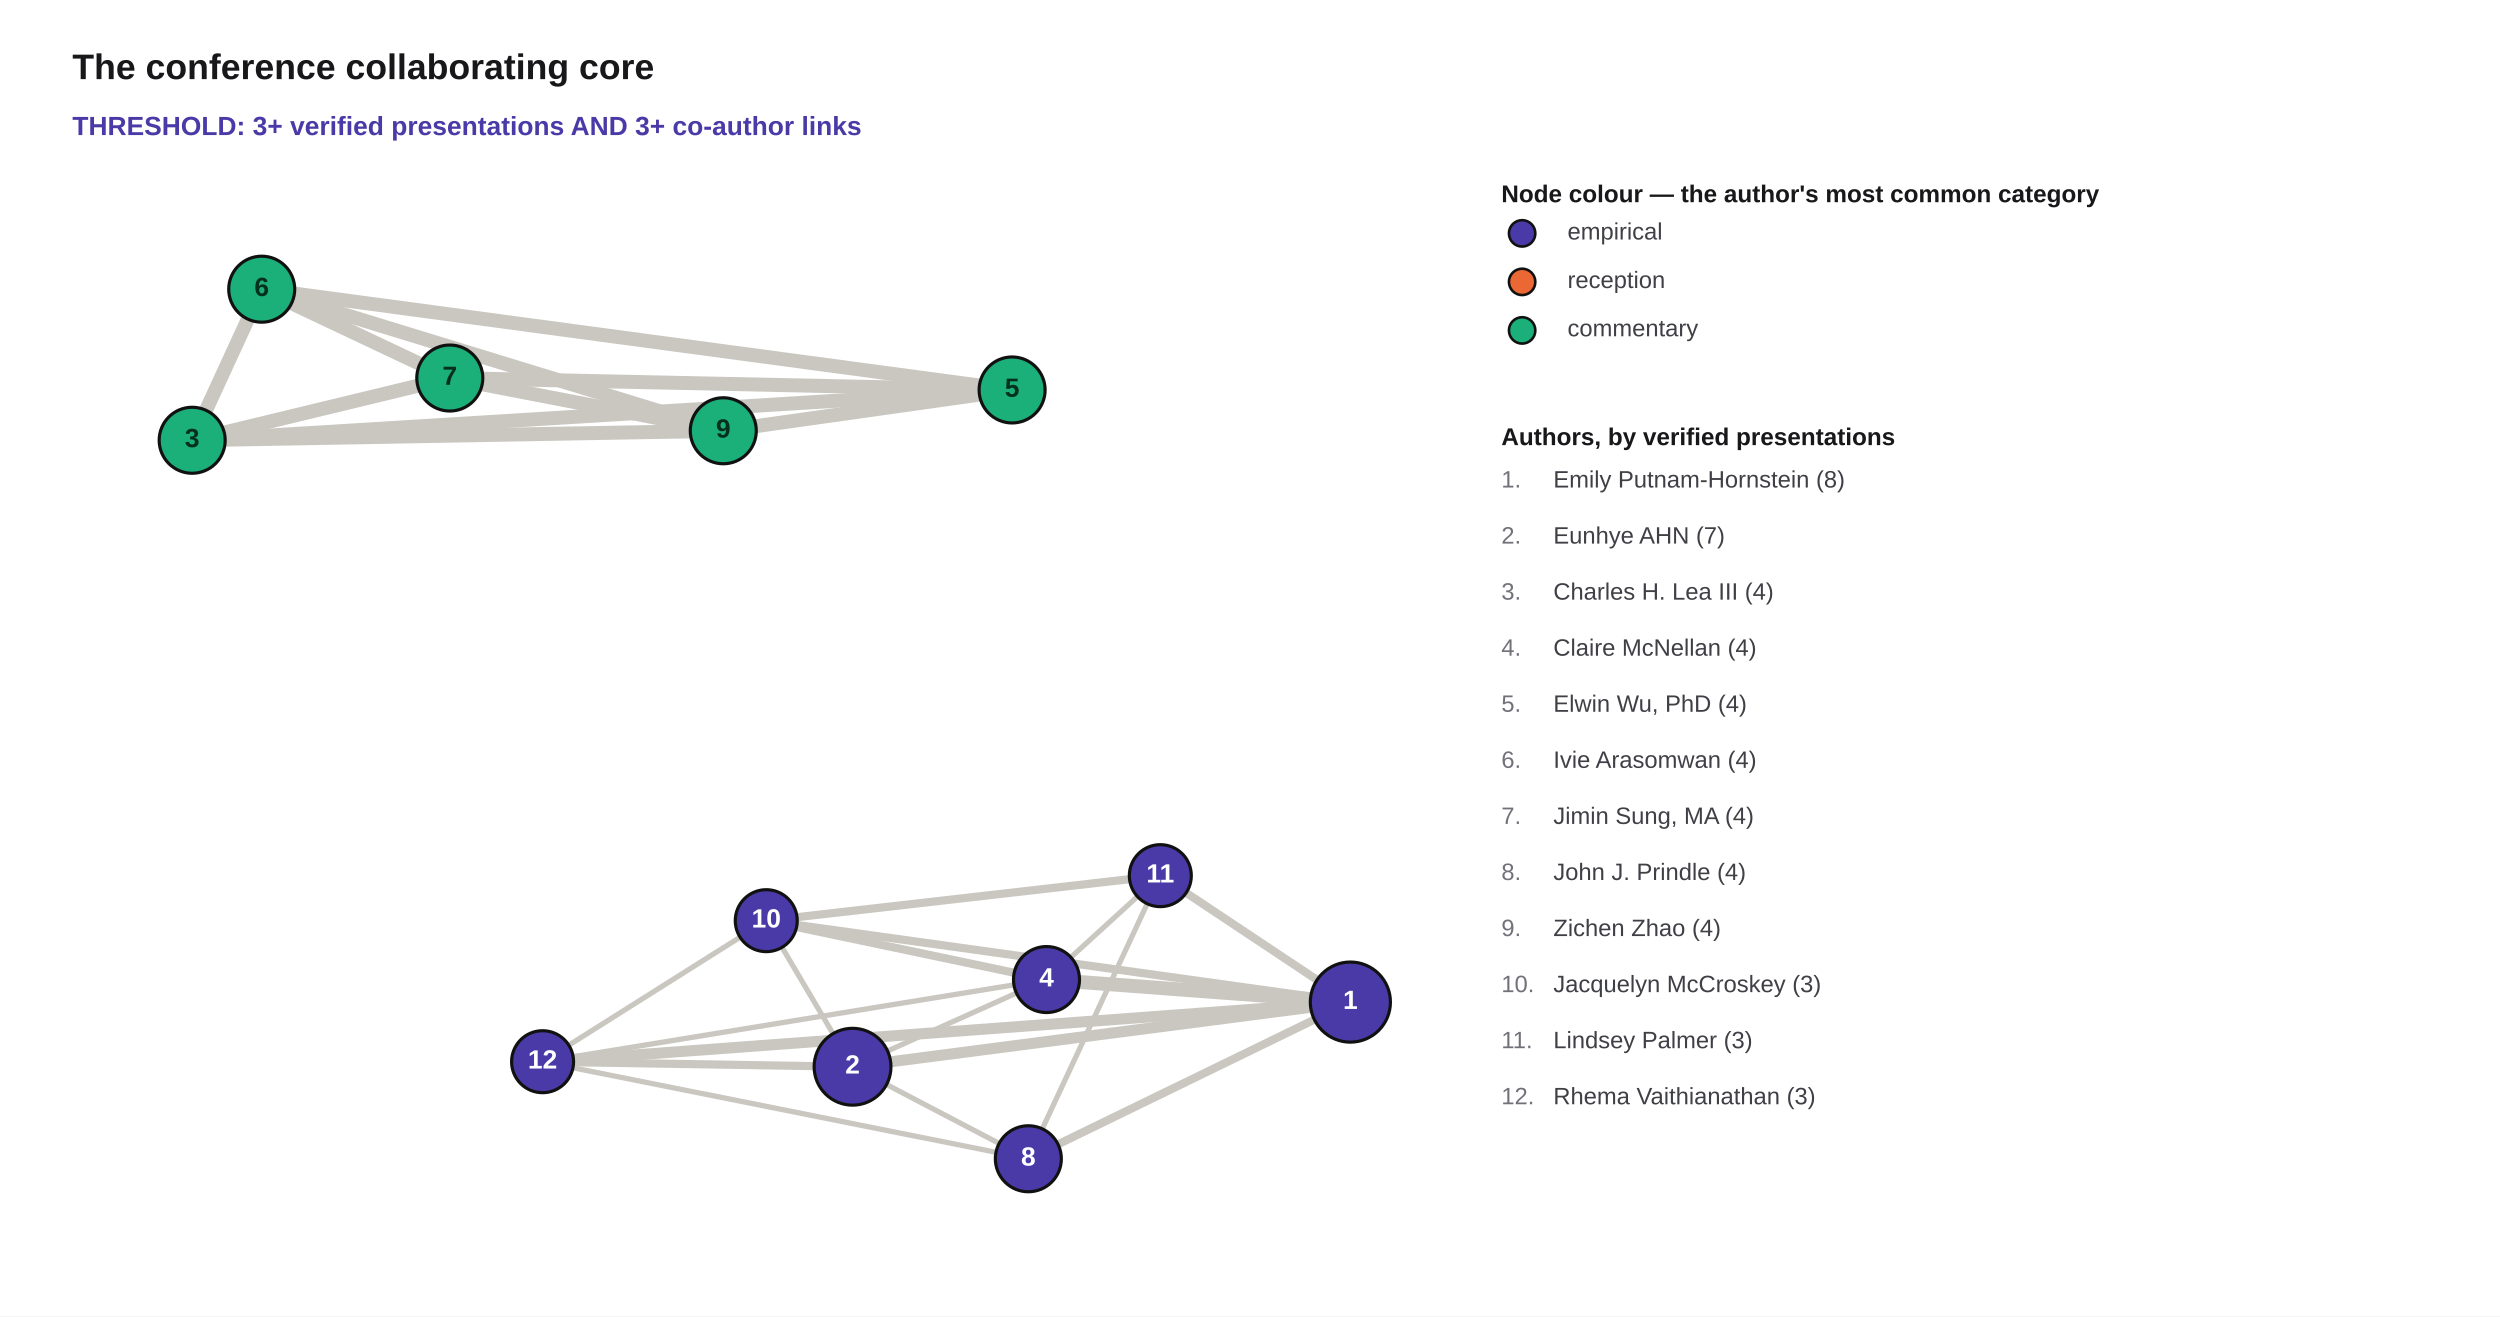
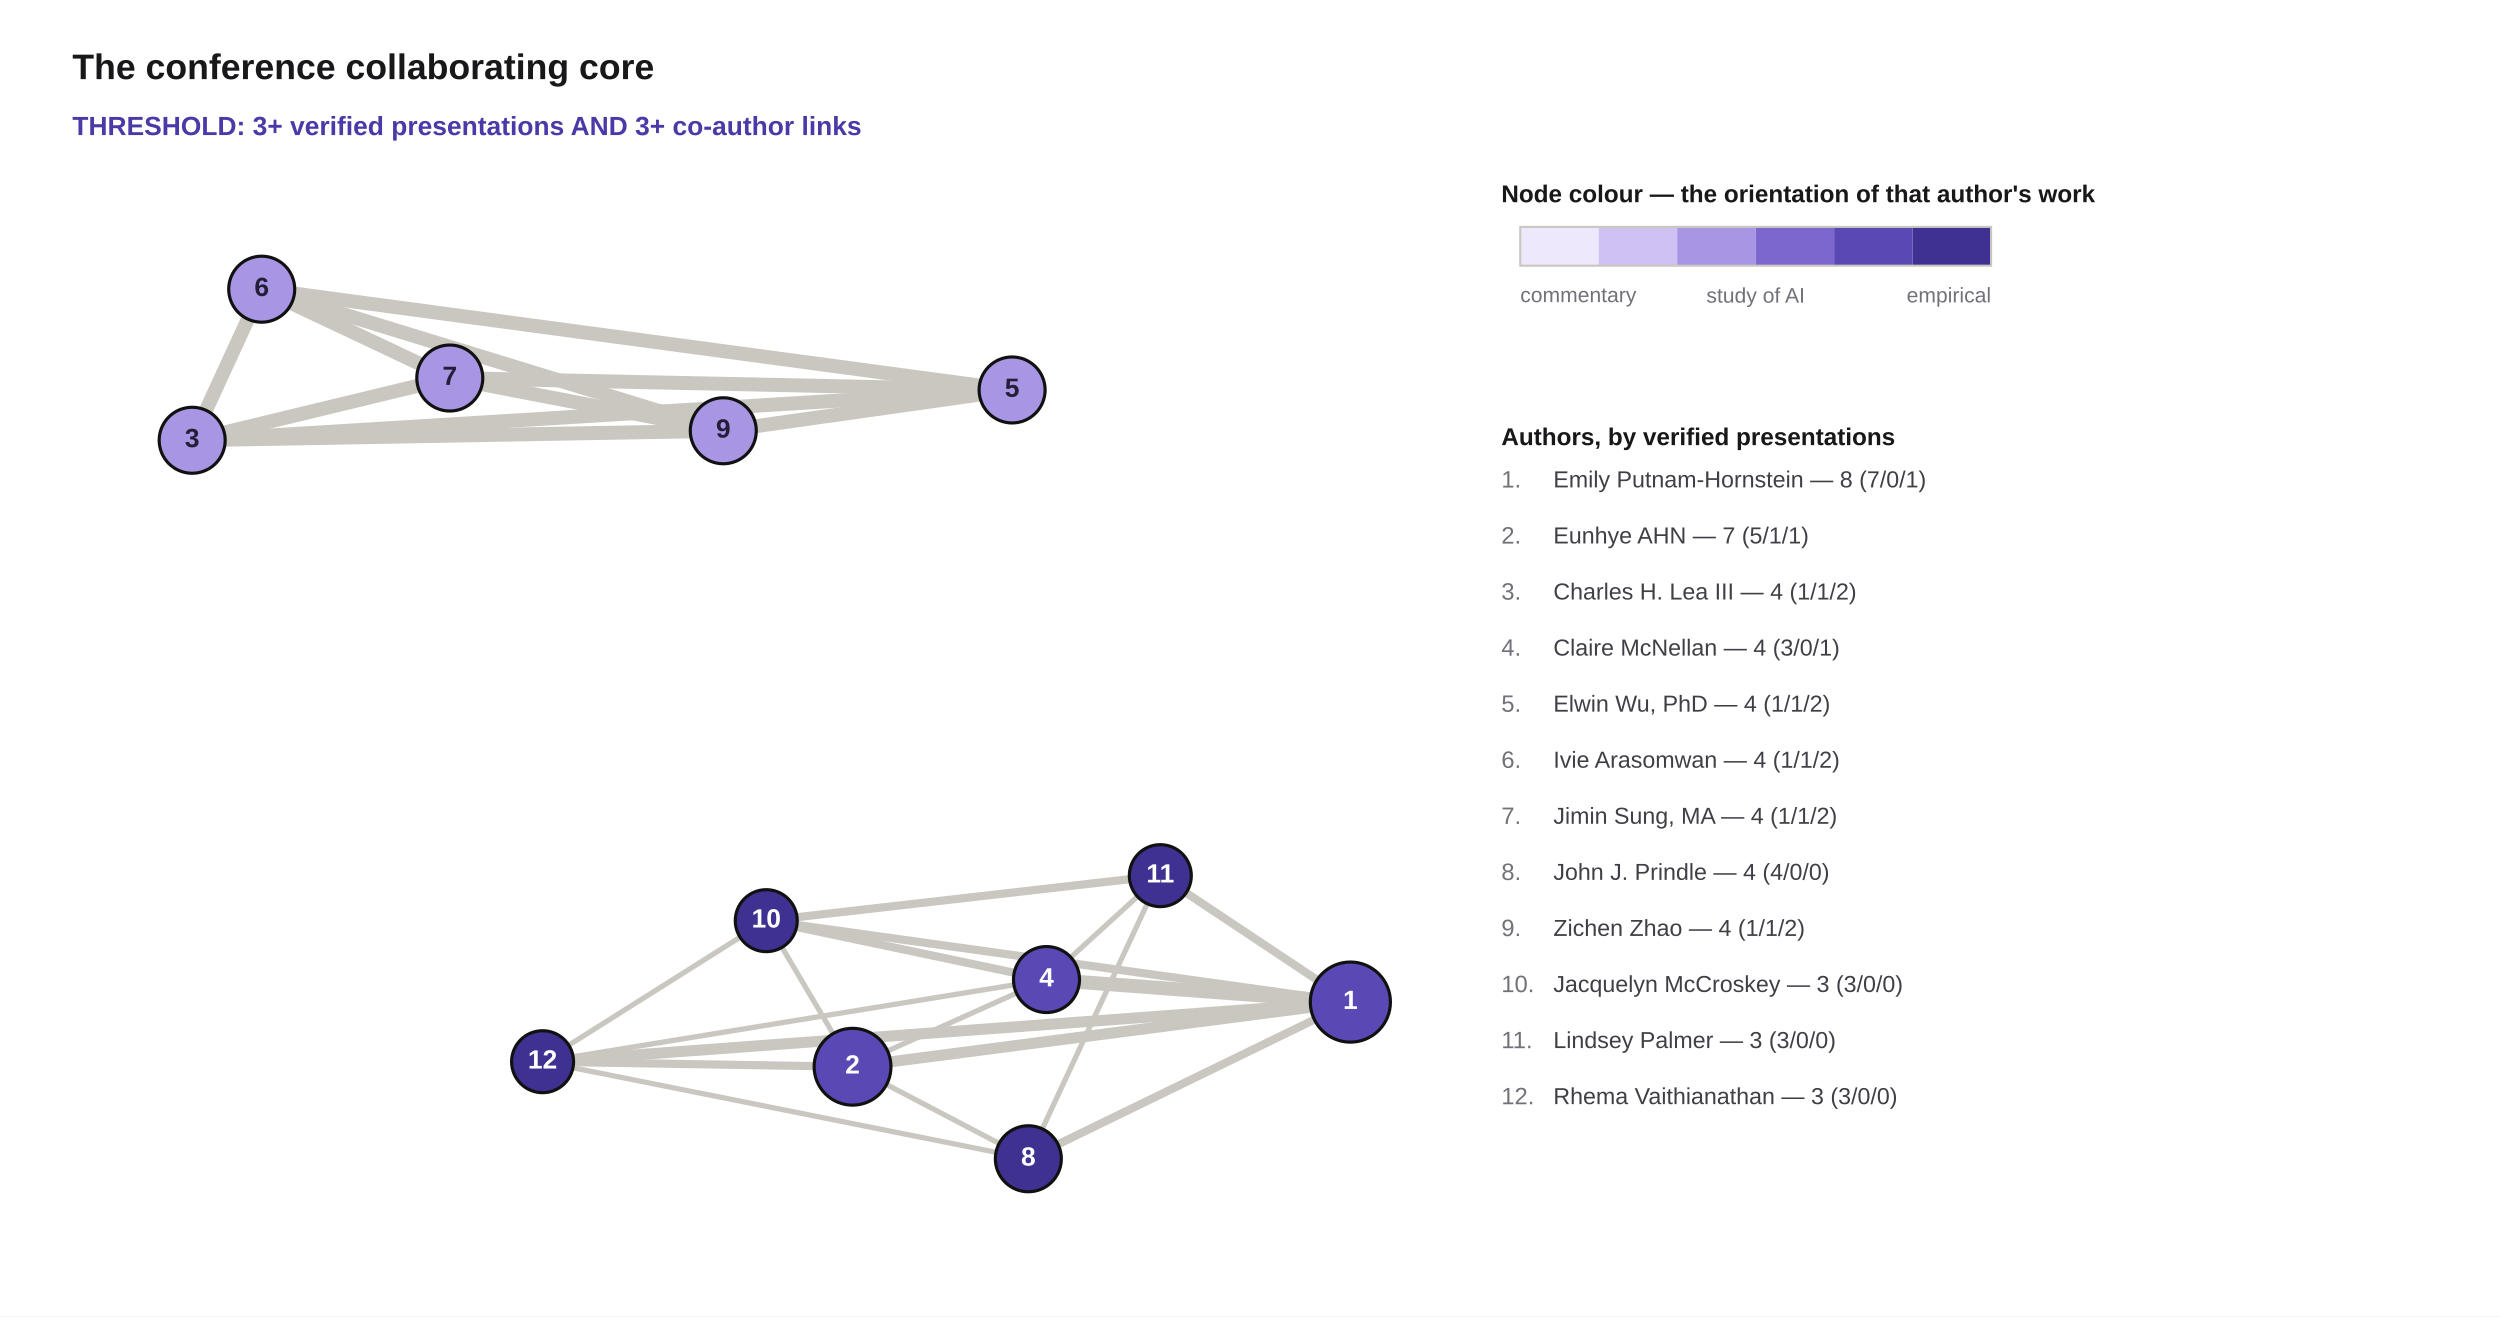
<svg xmlns="http://www.w3.org/2000/svg" xmlns:xlink="http://www.w3.org/1999/xlink" width="947.52pt" height="498.888pt" viewBox="0 0 947.52 498.888" version="1.1">
  <defs>
    <style type="text/css">*{stroke-linejoin: round; stroke-linecap: butt}</style>
  </defs>
  <g id="figure_1">
    <g id="patch_1">
      <path d="M 0 498.888  L 947.52 498.888  L 947.52 0  L 0 0  z " style="fill: #ffffff" />
    </g>
    <g id="axes_1">
      <g id="line2d_1">
-         <path d="M 511.804 379.8  L 389.751 439.179  " clip-path="url(#pc53fa76c52)" style="fill: none; stroke: #c9c7c0; stroke-width: 3.1; stroke-linecap: round" />
+         <path d="M 511.804 379.8  L 389.751 439.179  " clip-path="url(#p4caf3eaa0a)" style="fill: none; stroke: #c9c7c0; stroke-width: 3.1; stroke-linecap: round" />
      </g>
      <g id="line2d_2">
-         <path d="M 511.804 379.8  L 439.773 331.878  " clip-path="url(#pc53fa76c52)" style="fill: none; stroke: #c9c7c0; stroke-width: 3.1; stroke-linecap: round" />
+         <path d="M 511.804 379.8  L 439.773 331.878  " clip-path="url(#p4caf3eaa0a)" style="fill: none; stroke: #c9c7c0; stroke-width: 3.1; stroke-linecap: round" />
      </g>
      <g id="line2d_3">
-         <path d="M 389.751 439.179  L 439.773 331.878  " clip-path="url(#pc53fa76c52)" style="fill: none; stroke: #c9c7c0; stroke-width: 2; stroke-linecap: round" />
+         <path d="M 389.751 439.179  L 439.773 331.878  " clip-path="url(#p4caf3eaa0a)" style="fill: none; stroke: #c9c7c0; stroke-width: 2; stroke-linecap: round" />
      </g>
      <g id="line2d_4">
-         <path d="M 511.804 379.8  L 323.12 404.299  " clip-path="url(#pc53fa76c52)" style="fill: none; stroke: #c9c7c0; stroke-width: 4.2; stroke-linecap: round" />
+         <path d="M 511.804 379.8  L 323.12 404.299  " clip-path="url(#p4caf3eaa0a)" style="fill: none; stroke: #c9c7c0; stroke-width: 4.2; stroke-linecap: round" />
      </g>
      <g id="line2d_5">
-         <path d="M 511.804 379.8  L 205.644 402.396  " clip-path="url(#pc53fa76c52)" style="fill: none; stroke: #c9c7c0; stroke-width: 4.2; stroke-linecap: round" />
+         <path d="M 511.804 379.8  L 205.644 402.396  " clip-path="url(#p4caf3eaa0a)" style="fill: none; stroke: #c9c7c0; stroke-width: 4.2; stroke-linecap: round" />
      </g>
      <g id="line2d_6">
-         <path d="M 439.773 331.878  L 290.419 348.942  " clip-path="url(#pc53fa76c52)" style="fill: none; stroke: #c9c7c0; stroke-width: 3.1; stroke-linecap: round" />
+         <path d="M 439.773 331.878  L 290.419 348.942  " clip-path="url(#p4caf3eaa0a)" style="fill: none; stroke: #c9c7c0; stroke-width: 3.1; stroke-linecap: round" />
      </g>
      <g id="line2d_7">
-         <path d="M 389.751 439.179  L 205.644 402.396  " clip-path="url(#pc53fa76c52)" style="fill: none; stroke: #c9c7c0; stroke-width: 2; stroke-linecap: round" />
+         <path d="M 389.751 439.179  L 205.644 402.396  " clip-path="url(#p4caf3eaa0a)" style="fill: none; stroke: #c9c7c0; stroke-width: 2; stroke-linecap: round" />
      </g>
      <g id="line2d_8">
-         <path d="M 389.751 439.179  L 323.12 404.299  " clip-path="url(#pc53fa76c52)" style="fill: none; stroke: #c9c7c0; stroke-width: 2; stroke-linecap: round" />
+         <path d="M 389.751 439.179  L 323.12 404.299  " clip-path="url(#p4caf3eaa0a)" style="fill: none; stroke: #c9c7c0; stroke-width: 2; stroke-linecap: round" />
      </g>
      <g id="line2d_9">
-         <path d="M 205.644 402.396  L 323.12 404.299  " clip-path="url(#pc53fa76c52)" style="fill: none; stroke: #c9c7c0; stroke-width: 3.1; stroke-linecap: round" />
+         <path d="M 205.644 402.396  L 323.12 404.299  " clip-path="url(#p4caf3eaa0a)" style="fill: none; stroke: #c9c7c0; stroke-width: 3.1; stroke-linecap: round" />
      </g>
      <g id="line2d_10">
-         <path d="M 511.804 379.8  L 396.628 371.257  " clip-path="url(#pc53fa76c52)" style="fill: none; stroke: #c9c7c0; stroke-width: 5.3; stroke-linecap: round" />
+         <path d="M 511.804 379.8  L 396.628 371.257  " clip-path="url(#p4caf3eaa0a)" style="fill: none; stroke: #c9c7c0; stroke-width: 5.3; stroke-linecap: round" />
      </g>
      <g id="line2d_11">
-         <path d="M 511.804 379.8  L 290.419 348.942  " clip-path="url(#pc53fa76c52)" style="fill: none; stroke: #c9c7c0; stroke-width: 3.1; stroke-linecap: round" />
+         <path d="M 511.804 379.8  L 290.419 348.942  " clip-path="url(#p4caf3eaa0a)" style="fill: none; stroke: #c9c7c0; stroke-width: 3.1; stroke-linecap: round" />
      </g>
      <g id="line2d_12">
-         <path d="M 439.773 331.878  L 396.628 371.257  " clip-path="url(#pc53fa76c52)" style="fill: none; stroke: #c9c7c0; stroke-width: 2; stroke-linecap: round" />
+         <path d="M 439.773 331.878  L 396.628 371.257  " clip-path="url(#p4caf3eaa0a)" style="fill: none; stroke: #c9c7c0; stroke-width: 2; stroke-linecap: round" />
      </g>
      <g id="line2d_13">
-         <path d="M 290.419 348.942  L 396.628 371.257  " clip-path="url(#pc53fa76c52)" style="fill: none; stroke: #c9c7c0; stroke-width: 3.1; stroke-linecap: round" />
+         <path d="M 290.419 348.942  L 396.628 371.257  " clip-path="url(#p4caf3eaa0a)" style="fill: none; stroke: #c9c7c0; stroke-width: 3.1; stroke-linecap: round" />
      </g>
      <g id="line2d_14">
-         <path d="M 290.419 348.942  L 205.644 402.396  " clip-path="url(#pc53fa76c52)" style="fill: none; stroke: #c9c7c0; stroke-width: 2; stroke-linecap: round" />
+         <path d="M 290.419 348.942  L 205.644 402.396  " clip-path="url(#p4caf3eaa0a)" style="fill: none; stroke: #c9c7c0; stroke-width: 2; stroke-linecap: round" />
      </g>
      <g id="line2d_15">
-         <path d="M 290.419 348.942  L 323.12 404.299  " clip-path="url(#pc53fa76c52)" style="fill: none; stroke: #c9c7c0; stroke-width: 2; stroke-linecap: round" />
+         <path d="M 290.419 348.942  L 323.12 404.299  " clip-path="url(#p4caf3eaa0a)" style="fill: none; stroke: #c9c7c0; stroke-width: 2; stroke-linecap: round" />
      </g>
      <g id="line2d_16">
-         <path d="M 205.644 402.396  L 396.628 371.257  " clip-path="url(#pc53fa76c52)" style="fill: none; stroke: #c9c7c0; stroke-width: 2; stroke-linecap: round" />
+         <path d="M 205.644 402.396  L 396.628 371.257  " clip-path="url(#p4caf3eaa0a)" style="fill: none; stroke: #c9c7c0; stroke-width: 2; stroke-linecap: round" />
      </g>
      <g id="line2d_17">
-         <path d="M 323.12 404.299  L 396.628 371.257  " clip-path="url(#pc53fa76c52)" style="fill: none; stroke: #c9c7c0; stroke-width: 2; stroke-linecap: round" />
+         <path d="M 323.12 404.299  L 396.628 371.257  " clip-path="url(#p4caf3eaa0a)" style="fill: none; stroke: #c9c7c0; stroke-width: 2; stroke-linecap: round" />
      </g>
      <g id="line2d_18">
-         <path d="M 383.597 147.799  L 72.836 166.865  " clip-path="url(#pc53fa76c52)" style="fill: none; stroke: #c9c7c0; stroke-width: 5.3; stroke-linecap: round" />
+         <path d="M 383.597 147.799  L 72.836 166.865  " clip-path="url(#p4caf3eaa0a)" style="fill: none; stroke: #c9c7c0; stroke-width: 5.3; stroke-linecap: round" />
      </g>
      <g id="line2d_19">
-         <path d="M 383.597 147.799  L 170.474 143.273  " clip-path="url(#pc53fa76c52)" style="fill: none; stroke: #c9c7c0; stroke-width: 5.3; stroke-linecap: round" />
+         <path d="M 383.597 147.799  L 170.474 143.273  " clip-path="url(#p4caf3eaa0a)" style="fill: none; stroke: #c9c7c0; stroke-width: 5.3; stroke-linecap: round" />
      </g>
      <g id="line2d_20">
-         <path d="M 383.597 147.799  L 99.193 109.605  " clip-path="url(#pc53fa76c52)" style="fill: none; stroke: #c9c7c0; stroke-width: 5.3; stroke-linecap: round" />
+         <path d="M 383.597 147.799  L 99.193 109.605  " clip-path="url(#p4caf3eaa0a)" style="fill: none; stroke: #c9c7c0; stroke-width: 5.3; stroke-linecap: round" />
      </g>
      <g id="line2d_21">
-         <path d="M 383.597 147.799  L 274.13 163.264  " clip-path="url(#pc53fa76c52)" style="fill: none; stroke: #c9c7c0; stroke-width: 5.3; stroke-linecap: round" />
+         <path d="M 383.597 147.799  L 274.13 163.264  " clip-path="url(#p4caf3eaa0a)" style="fill: none; stroke: #c9c7c0; stroke-width: 5.3; stroke-linecap: round" />
      </g>
      <g id="line2d_22">
-         <path d="M 72.836 166.865  L 170.474 143.273  " clip-path="url(#pc53fa76c52)" style="fill: none; stroke: #c9c7c0; stroke-width: 5.3; stroke-linecap: round" />
+         <path d="M 72.836 166.865  L 170.474 143.273  " clip-path="url(#p4caf3eaa0a)" style="fill: none; stroke: #c9c7c0; stroke-width: 5.3; stroke-linecap: round" />
      </g>
      <g id="line2d_23">
-         <path d="M 72.836 166.865  L 99.193 109.605  " clip-path="url(#pc53fa76c52)" style="fill: none; stroke: #c9c7c0; stroke-width: 5.3; stroke-linecap: round" />
+         <path d="M 72.836 166.865  L 99.193 109.605  " clip-path="url(#p4caf3eaa0a)" style="fill: none; stroke: #c9c7c0; stroke-width: 5.3; stroke-linecap: round" />
      </g>
      <g id="line2d_24">
-         <path d="M 72.836 166.865  L 274.13 163.264  " clip-path="url(#pc53fa76c52)" style="fill: none; stroke: #c9c7c0; stroke-width: 5.3; stroke-linecap: round" />
+         <path d="M 72.836 166.865  L 274.13 163.264  " clip-path="url(#p4caf3eaa0a)" style="fill: none; stroke: #c9c7c0; stroke-width: 5.3; stroke-linecap: round" />
      </g>
      <g id="line2d_25">
-         <path d="M 170.474 143.273  L 99.193 109.605  " clip-path="url(#pc53fa76c52)" style="fill: none; stroke: #c9c7c0; stroke-width: 5.3; stroke-linecap: round" />
+         <path d="M 170.474 143.273  L 99.193 109.605  " clip-path="url(#p4caf3eaa0a)" style="fill: none; stroke: #c9c7c0; stroke-width: 5.3; stroke-linecap: round" />
      </g>
      <g id="line2d_26">
-         <path d="M 170.474 143.273  L 274.13 163.264  " clip-path="url(#pc53fa76c52)" style="fill: none; stroke: #c9c7c0; stroke-width: 5.3; stroke-linecap: round" />
+         <path d="M 170.474 143.273  L 274.13 163.264  " clip-path="url(#p4caf3eaa0a)" style="fill: none; stroke: #c9c7c0; stroke-width: 5.3; stroke-linecap: round" />
      </g>
      <g id="line2d_27">
-         <path d="M 99.193 109.605  L 274.13 163.264  " clip-path="url(#pc53fa76c52)" style="fill: none; stroke: #c9c7c0; stroke-width: 5.3; stroke-linecap: round" />
+         <path d="M 99.193 109.605  L 274.13 163.264  " clip-path="url(#p4caf3eaa0a)" style="fill: none; stroke: #c9c7c0; stroke-width: 5.3; stroke-linecap: round" />
      </g>
      <g id="PathCollection_1">
        <defs>
-           <path id="m1b034dfe2b" d="M 0 11.747  C 3.115 11.747 6.104 10.51 8.307 8.307  C 10.51 6.104 11.747 3.115 11.747 0  C 11.747 -3.115 10.51 -6.104 8.307 -8.307  C 6.104 -10.51 3.115 -11.747 0 -11.747  C -3.115 -11.747 -6.104 -10.51 -8.307 -8.307  C -10.51 -6.104 -11.747 -3.115 -11.747 0  C -11.747 3.115 -10.51 6.104 -8.307 8.307  C -6.104 10.51 -3.115 11.747 0 11.747  z " style="stroke: #111111; stroke-width: 1.2" />
-         </defs>
-         <g clip-path="url(#pc53fa76c52)">
-           <use xlink:href="#m1b034dfe2b" x="205.644" y="402.396" style="fill: #4a3aa7; stroke: #111111; stroke-width: 1.2" />
+           <path id="me7b0a7d311" d="M 0 11.747  C 3.115 11.747 6.104 10.51 8.307 8.307  C 10.51 6.104 11.747 3.115 11.747 0  C 11.747 -3.115 10.51 -6.104 8.307 -8.307  C 6.104 -10.51 3.115 -11.747 0 -11.747  C -3.115 -11.747 -6.104 -10.51 -8.307 -8.307  C -10.51 -6.104 -11.747 -3.115 -11.747 0  C -11.747 3.115 -10.51 6.104 -8.307 8.307  C -6.104 10.51 -3.115 11.747 0 11.747  z " style="stroke: #111111; stroke-width: 1.2" />
+         </defs>
+         <g clip-path="url(#p4caf3eaa0a)">
+           <use xlink:href="#me7b0a7d311" x="205.644" y="402.396" style="fill: #3e3191; stroke: #111111; stroke-width: 1.2" />
        </g>
      </g>
      <g id="PathCollection_2">
        <defs>
-           <path id="m3739b9e7ae" d="M 0 15.182  C 4.026 15.182 7.888 13.583 10.735 10.735  C 13.583 7.888 15.182 4.026 15.182 0  C 15.182 -4.026 13.583 -7.888 10.735 -10.735  C 7.888 -13.583 4.026 -15.182 0 -15.182  C -4.026 -15.182 -7.888 -13.583 -10.735 -10.735  C -13.583 -7.888 -15.182 -4.026 -15.182 0  C -15.182 4.026 -13.583 7.888 -10.735 10.735  C -7.888 13.583 -4.026 15.182 0 15.182  z " style="stroke: #111111; stroke-width: 1.2" />
-         </defs>
-         <g clip-path="url(#pc53fa76c52)">
-           <use xlink:href="#m3739b9e7ae" x="511.804" y="379.8" style="fill: #4a3aa7; stroke: #111111; stroke-width: 1.2" />
+           <path id="mdc7806b12e" d="M 0 15.182  C 4.026 15.182 7.888 13.583 10.735 10.735  C 13.583 7.888 15.182 4.026 15.182 0  C 15.182 -4.026 13.583 -7.888 10.735 -10.735  C 7.888 -13.583 4.026 -15.182 0 -15.182  C -4.026 -15.182 -7.888 -13.583 -10.735 -10.735  C -13.583 -7.888 -15.182 -4.026 -15.182 0  C -15.182 4.026 -13.583 7.888 -10.735 10.735  C -7.888 13.583 -4.026 15.182 0 15.182  z " style="stroke: #111111; stroke-width: 1.2" />
+         </defs>
+         <g clip-path="url(#p4caf3eaa0a)">
+           <use xlink:href="#mdc7806b12e" x="511.804" y="379.8" style="fill: #5a48b4; stroke: #111111; stroke-width: 1.2" />
        </g>
      </g>
      <g id="PathCollection_3">
        <defs>
-           <path id="m933b80d177" d="M 0 12.51  C 3.318 12.51 6.5 11.192 8.846 8.846  C 11.192 6.5 12.51 3.318 12.51 0  C 12.51 -3.318 11.192 -6.5 8.846 -8.846  C 6.5 -11.192 3.318 -12.51 0 -12.51  C -3.318 -12.51 -6.5 -11.192 -8.846 -8.846  C -11.192 -6.5 -12.51 -3.318 -12.51 0  C -12.51 3.318 -11.192 6.5 -8.846 8.846  C -6.5 11.192 -3.318 12.51 0 12.51  z " style="stroke: #111111; stroke-width: 1.2" />
-         </defs>
-         <g clip-path="url(#pc53fa76c52)">
-           <use xlink:href="#m933b80d177" x="72.836" y="166.865" style="fill: #1baf7a; stroke: #111111; stroke-width: 1.2" />
+           <path id="mb05bf587e7" d="M 0 12.51  C 3.318 12.51 6.5 11.192 8.846 8.846  C 11.192 6.5 12.51 3.318 12.51 0  C 12.51 -3.318 11.192 -6.5 8.846 -8.846  C 6.5 -11.192 3.318 -12.51 0 -12.51  C -3.318 -12.51 -6.5 -11.192 -8.846 -8.846  C -11.192 -6.5 -12.51 -3.318 -12.51 0  C -12.51 3.318 -11.192 6.5 -8.846 8.846  C -6.5 11.192 -3.318 12.51 0 12.51  z " style="stroke: #111111; stroke-width: 1.2" />
+         </defs>
+         <g clip-path="url(#p4caf3eaa0a)">
+           <use xlink:href="#mb05bf587e7" x="72.836" y="166.865" style="fill: #a896e4; stroke: #111111; stroke-width: 1.2" />
        </g>
      </g>
      <g id="PathCollection_4">
-         <g clip-path="url(#pc53fa76c52)">
-           <use xlink:href="#m933b80d177" x="383.597" y="147.799" style="fill: #1baf7a; stroke: #111111; stroke-width: 1.2" />
+         <g clip-path="url(#p4caf3eaa0a)">
+           <use xlink:href="#mb05bf587e7" x="383.597" y="147.799" style="fill: #a896e4; stroke: #111111; stroke-width: 1.2" />
        </g>
      </g>
      <g id="PathCollection_5">
-         <g clip-path="url(#pc53fa76c52)">
-           <use xlink:href="#m1b034dfe2b" x="290.419" y="348.942" style="fill: #4a3aa7; stroke: #111111; stroke-width: 1.2" />
+         <g clip-path="url(#p4caf3eaa0a)">
+           <use xlink:href="#me7b0a7d311" x="290.419" y="348.942" style="fill: #3e3191; stroke: #111111; stroke-width: 1.2" />
        </g>
      </g>
      <g id="PathCollection_6">
        <defs>
-           <path id="mcb551c63a6" d="M 0 12.51  C 3.318 12.51 6.5 11.192 8.846 8.846  C 11.192 6.5 12.51 3.318 12.51 0  C 12.51 -3.318 11.192 -6.5 8.846 -8.846  C 6.5 -11.192 3.318 -12.51 0 -12.51  C -3.318 -12.51 -6.5 -11.192 -8.846 -8.846  C -11.192 -6.5 -12.51 -3.318 -12.51 0  C -12.51 3.318 -11.192 6.5 -8.846 8.846  C -6.5 11.192 -3.318 12.51 0 12.51  z " style="stroke: #111111; stroke-width: 1.2" />
-         </defs>
-         <g clip-path="url(#pc53fa76c52)">
-           <use xlink:href="#mcb551c63a6" x="389.751" y="439.179" style="fill: #4a3aa7; stroke: #111111; stroke-width: 1.2" />
+           <path id="m8f636341ca" d="M 0 12.51  C 3.318 12.51 6.5 11.192 8.846 8.846  C 11.192 6.5 12.51 3.318 12.51 0  C 12.51 -3.318 11.192 -6.5 8.846 -8.846  C 6.5 -11.192 3.318 -12.51 0 -12.51  C -3.318 -12.51 -6.5 -11.192 -8.846 -8.846  C -11.192 -6.5 -12.51 -3.318 -12.51 0  C -12.51 3.318 -11.192 6.5 -8.846 8.846  C -6.5 11.192 -3.318 12.51 0 12.51  z " style="stroke: #111111; stroke-width: 1.2" />
+         </defs>
+         <g clip-path="url(#p4caf3eaa0a)">
+           <use xlink:href="#m8f636341ca" x="389.751" y="439.179" style="fill: #3e3191; stroke: #111111; stroke-width: 1.2" />
        </g>
      </g>
      <g id="PathCollection_7">
-         <g clip-path="url(#pc53fa76c52)">
-           <use xlink:href="#m1b034dfe2b" x="439.773" y="331.878" style="fill: #4a3aa7; stroke: #111111; stroke-width: 1.2" />
+         <g clip-path="url(#p4caf3eaa0a)">
+           <use xlink:href="#me7b0a7d311" x="439.773" y="331.878" style="fill: #3e3191; stroke: #111111; stroke-width: 1.2" />
        </g>
      </g>
      <g id="PathCollection_8">
        <defs>
-           <path id="mf472973b72" d="M 0 14.56  C 3.861 14.56 7.565 13.026 10.296 10.296  C 13.026 7.565 14.56 3.861 14.56 0  C 14.56 -3.861 13.026 -7.565 10.296 -10.296  C 7.565 -13.026 3.861 -14.56 0 -14.56  C -3.861 -14.56 -7.565 -13.026 -10.296 -10.296  C -13.026 -7.565 -14.56 -3.861 -14.56 0  C -14.56 3.861 -13.026 7.565 -10.296 10.296  C -7.565 13.026 -3.861 14.56 0 14.56  z " style="stroke: #111111; stroke-width: 1.2" />
-         </defs>
-         <g clip-path="url(#pc53fa76c52)">
-           <use xlink:href="#mf472973b72" x="323.12" y="404.299" style="fill: #4a3aa7; stroke: #111111; stroke-width: 1.2" />
+           <path id="m8a9523fee6" d="M 0 14.56  C 3.861 14.56 7.565 13.026 10.296 10.296  C 13.026 7.565 14.56 3.861 14.56 0  C 14.56 -3.861 13.026 -7.565 10.296 -10.296  C 7.565 -13.026 3.861 -14.56 0 -14.56  C -3.861 -14.56 -7.565 -13.026 -10.296 -10.296  C -13.026 -7.565 -14.56 -3.861 -14.56 0  C -14.56 3.861 -13.026 7.565 -10.296 10.296  C -7.565 13.026 -3.861 14.56 0 14.56  z " style="stroke: #111111; stroke-width: 1.2" />
+         </defs>
+         <g clip-path="url(#p4caf3eaa0a)">
+           <use xlink:href="#m8a9523fee6" x="323.12" y="404.299" style="fill: #5a48b4; stroke: #111111; stroke-width: 1.2" />
        </g>
      </g>
      <g id="PathCollection_9">
-         <g clip-path="url(#pc53fa76c52)">
-           <use xlink:href="#mcb551c63a6" x="396.628" y="371.257" style="fill: #4a3aa7; stroke: #111111; stroke-width: 1.2" />
+         <defs>
+           <path id="m369e2a7669" d="M 0 12.51  C 3.318 12.51 6.5 11.192 8.846 8.846  C 11.192 6.5 12.51 3.318 12.51 0  C 12.51 -3.318 11.192 -6.5 8.846 -8.846  C 6.5 -11.192 3.318 -12.51 0 -12.51  C -3.318 -12.51 -6.5 -11.192 -8.846 -8.846  C -11.192 -6.5 -12.51 -3.318 -12.51 0  C -12.51 3.318 -11.192 6.5 -8.846 8.846  C -6.5 11.192 -3.318 12.51 0 12.51  z " style="stroke: #111111; stroke-width: 1.2" />
+         </defs>
+         <g clip-path="url(#p4caf3eaa0a)">
+           <use xlink:href="#m369e2a7669" x="396.628" y="371.257" style="fill: #5a48b4; stroke: #111111; stroke-width: 1.2" />
        </g>
      </g>
      <g id="PathCollection_10">
-         <g clip-path="url(#pc53fa76c52)">
-           <use xlink:href="#m933b80d177" x="99.193" y="109.605" style="fill: #1baf7a; stroke: #111111; stroke-width: 1.2" />
+         <g clip-path="url(#p4caf3eaa0a)">
+           <use xlink:href="#mb05bf587e7" x="99.193" y="109.605" style="fill: #a896e4; stroke: #111111; stroke-width: 1.2" />
        </g>
      </g>
      <g id="PathCollection_11">
-         <g clip-path="url(#pc53fa76c52)">
-           <use xlink:href="#m933b80d177" x="274.13" y="163.264" style="fill: #1baf7a; stroke: #111111; stroke-width: 1.2" />
+         <g clip-path="url(#p4caf3eaa0a)">
+           <use xlink:href="#mb05bf587e7" x="274.13" y="163.264" style="fill: #a896e4; stroke: #111111; stroke-width: 1.2" />
        </g>
      </g>
      <g id="PathCollection_12">
-         <g clip-path="url(#pc53fa76c52)">
-           <use xlink:href="#m933b80d177" x="170.474" y="143.273" style="fill: #1baf7a; stroke: #111111; stroke-width: 1.2" />
+         <g clip-path="url(#p4caf3eaa0a)">
+           <use xlink:href="#mb05bf587e7" x="170.474" y="143.273" style="fill: #a896e4; stroke: #111111; stroke-width: 1.2" />
        </g>
      </g>
      <g id="text_1">
        <text style="fill: #ffffff; font: 700 10px 'IBM Plex Sans', 'system-ui', 'Arial', sans-serif; text-anchor: middle" x="205.644" y="404.988" transform="rotate(-0 205.6439 404.9883)">12</text>
      </g>
      <g id="text_2">
        <text style="fill: #ffffff; font: 700 10px 'IBM Plex Sans', 'system-ui', 'Arial', sans-serif; text-anchor: middle" x="511.804" y="382.392" transform="rotate(-0 511.8039 382.392)">1</text>
      </g>
      <g id="text_3">
-         <text style="fill: #06301e; font: 700 10px 'IBM Plex Sans', 'system-ui', 'Arial', sans-serif; text-anchor: middle" x="72.836" y="169.458" transform="rotate(-0 72.83613 169.4576)">3</text>
+         <text style="fill: #241e38; font: 700 10px 'IBM Plex Sans', 'system-ui', 'Arial', sans-serif; text-anchor: middle" x="72.836" y="169.458" transform="rotate(-0 72.83613 169.4576)">3</text>
      </g>
      <g id="text_4">
-         <text style="fill: #06301e; font: 700 10px 'IBM Plex Sans', 'system-ui', 'Arial', sans-serif; text-anchor: middle" x="383.597" y="150.391" transform="rotate(-0 383.5966 150.3907)">5</text>
+         <text style="fill: #241e38; font: 700 10px 'IBM Plex Sans', 'system-ui', 'Arial', sans-serif; text-anchor: middle" x="383.597" y="150.391" transform="rotate(-0 383.5966 150.3907)">5</text>
      </g>
      <g id="text_5">
        <text style="fill: #ffffff; font: 700 10px 'IBM Plex Sans', 'system-ui', 'Arial', sans-serif; text-anchor: middle" x="290.419" y="351.534" transform="rotate(-0 290.4192 351.5339)">10</text>
      </g>
      <g id="text_6">
        <text style="fill: #ffffff; font: 700 10px 'IBM Plex Sans', 'system-ui', 'Arial', sans-serif; text-anchor: middle" x="389.751" y="441.771" transform="rotate(-0 389.7509 441.7713)">8</text>
      </g>
      <g id="text_7">
        <text style="fill: #ffffff; font: 700 10px 'IBM Plex Sans', 'system-ui', 'Arial', sans-serif; text-anchor: middle" x="439.773" y="334.47" transform="rotate(-0 439.7734 334.4701)">11</text>
      </g>
      <g id="text_8">
        <text style="fill: #ffffff; font: 700 10px 'IBM Plex Sans', 'system-ui', 'Arial', sans-serif; text-anchor: middle" x="323.12" y="406.891" transform="rotate(-0 323.1201 406.8909)">2</text>
      </g>
      <g id="text_9">
        <text style="fill: #ffffff; font: 700 10px 'IBM Plex Sans', 'system-ui', 'Arial', sans-serif; text-anchor: middle" x="396.628" y="373.849" transform="rotate(-0 396.6283 373.8493)">4</text>
      </g>
      <g id="text_10">
-         <text style="fill: #06301e; font: 700 10px 'IBM Plex Sans', 'system-ui', 'Arial', sans-serif; text-anchor: middle" x="99.193" y="112.197" transform="rotate(-0 99.19307 112.1971)">6</text>
+         <text style="fill: #241e38; font: 700 10px 'IBM Plex Sans', 'system-ui', 'Arial', sans-serif; text-anchor: middle" x="99.193" y="112.197" transform="rotate(-0 99.19307 112.1971)">6</text>
      </g>
      <g id="text_11">
-         <text style="fill: #06301e; font: 700 10px 'IBM Plex Sans', 'system-ui', 'Arial', sans-serif; text-anchor: middle" x="274.13" y="165.856" transform="rotate(-0 274.1303 165.8559)">9</text>
+         <text style="fill: #241e38; font: 700 10px 'IBM Plex Sans', 'system-ui', 'Arial', sans-serif; text-anchor: middle" x="274.13" y="165.856" transform="rotate(-0 274.1303 165.8559)">9</text>
      </g>
      <g id="text_12">
-         <text style="fill: #06301e; font: 700 10px 'IBM Plex Sans', 'system-ui', 'Arial', sans-serif; text-anchor: middle" x="170.474" y="145.865" transform="rotate(-0 170.4742 145.8651)">7</text>
+         <text style="fill: #241e38; font: 700 10px 'IBM Plex Sans', 'system-ui', 'Arial', sans-serif; text-anchor: middle" x="170.474" y="145.865" transform="rotate(-0 170.4742 145.8651)">7</text>
      </g>
    </g>
    <g id="axes_2">
-       <g id="PathCollection_13">
-         <defs>
-           <path id="mf8323e32b5" d="M 0 5  C 1.326 5 2.598 4.473 3.536 3.536  C 4.473 2.598 5 1.326 5 0  C 5 -1.326 4.473 -2.598 3.536 -3.536  C 2.598 -4.473 1.326 -5 0 -5  C -1.326 -5 -2.598 -4.473 -3.536 -3.536  C -4.473 -2.598 -5 -1.326 -5 0  C -5 1.326 -4.473 2.598 -3.536 3.536  C -2.598 4.473 -1.326 5 0 5  z " style="stroke: #111111" />
-         </defs>
-         <g clip-path="url(#p6dd7431591)">
-           <use xlink:href="#mf8323e32b5" x="576.9" y="88.446" style="fill: #4a3aa7; stroke: #111111" />
-         </g>
-       </g>
-       <g id="PathCollection_14">
-         <defs>
-           <path id="m316fecfb46" d="M 0 5  C 1.326 5 2.598 4.473 3.536 3.536  C 4.473 2.598 5 1.326 5 0  C 5 -1.326 4.473 -2.598 3.536 -3.536  C 2.598 -4.473 1.326 -5 0 -5  C -1.326 -5 -2.598 -4.473 -3.536 -3.536  C -4.473 -2.598 -5 -1.326 -5 0  C -5 1.326 -4.473 2.598 -3.536 3.536  C -2.598 4.473 -1.326 5 0 5  z " style="stroke: #111111" />
-         </defs>
-         <g clip-path="url(#p6dd7431591)">
-           <use xlink:href="#m316fecfb46" x="576.9" y="106.836" style="fill: #eb6834; stroke: #111111" />
-         </g>
-       </g>
-       <g id="PathCollection_15">
-         <defs>
-           <path id="m39b91e26ea" d="M 0 5  C 1.326 5 2.598 4.473 3.536 3.536  C 4.473 2.598 5 1.326 5 0  C 5 -1.326 4.473 -2.598 3.536 -3.536  C 2.598 -4.473 1.326 -5 0 -5  C -1.326 -5 -2.598 -4.473 -3.536 -3.536  C -4.473 -2.598 -5 -1.326 -5 0  C -5 1.326 -4.473 2.598 -3.536 3.536  C -2.598 4.473 -1.326 5 0 5  z " style="stroke: #111111" />
-         </defs>
-         <g clip-path="url(#p6dd7431591)">
-           <use xlink:href="#m39b91e26ea" x="576.9" y="125.227" style="fill: #1baf7a; stroke: #111111" />
-         </g>
+       <g id="patch_2">
+         <path d="M 576.183 100.706  L 605.925 100.706  L 605.925 85.994  L 576.183 85.994  z " style="fill: #ede8fb" />
+       </g>
+       <g id="patch_3">
+         <path d="M 605.925 100.706  L 635.668 100.706  L 635.668 85.994  L 605.925 85.994  z " style="fill: #cfc2f2" />
+       </g>
+       <g id="patch_4">
+         <path d="M 635.668 100.706  L 665.411 100.706  L 665.411 85.994  L 635.668 85.994  z " style="fill: #a896e4" />
+       </g>
+       <g id="patch_5">
+         <path d="M 665.411 100.706  L 695.153 100.706  L 695.153 85.994  L 665.411 85.994  z " style="fill: #7c67ce" />
+       </g>
+       <g id="patch_6">
+         <path d="M 695.153 100.706  L 724.896 100.706  L 724.896 85.994  L 695.153 85.994  z " style="fill: #5a48b4" />
+       </g>
+       <g id="patch_7">
+         <path d="M 724.896 100.706  L 754.638 100.706  L 754.638 85.994  L 724.896 85.994  z " style="fill: #3e3191" />
+       </g>
+       <g id="patch_8">
+         <path d="M 576.183 100.706  L 754.638 100.706  L 754.638 85.994  L 576.183 85.994  L 576.183 100.706  z " style="fill: none; stroke: #c9c7c0; stroke-width: 0.8; stroke-linejoin: miter" />
      </g>
      <g id="text_13">
-         <text style="fill: #18181b; font: 700 9.2px 'IBM Plex Sans', 'system-ui', 'Arial', sans-serif; text-anchor: start" x="569.016" y="76.641" transform="rotate(-0 569.016 76.64119)">Node colour — the author's most common category</text>
+         <text style="fill: #18181b; font: 700 9.2px 'IBM Plex Sans', 'system-ui', 'Arial', sans-serif; text-anchor: start" x="569.016" y="76.641" transform="rotate(-0 569.016 76.64119)">Node colour — the orientation of that author's work</text>
      </g>
      <g id="text_14">
-         <text style="fill: #3f3f46; font: 9px 'IBM Plex Sans', 'system-ui', 'Arial', sans-serif; text-anchor: start" x="594.1" y="90.773" transform="rotate(-0 594.1001 90.77288)">empirical</text>
+         <text style="fill: #71717a; font: 8px 'IBM Plex Sans', 'system-ui', 'Arial', sans-serif; text-anchor: start" x="576.183" y="114.512" transform="rotate(-0 576.1829 114.5123)">commentary</text>
      </g>
      <g id="text_15">
-         <text style="fill: #3f3f46; font: 9px 'IBM Plex Sans', 'system-ui', 'Arial', sans-serif; text-anchor: start" x="594.1" y="109.163" transform="rotate(-0 594.1001 109.1631)">reception</text>
+         <text style="fill: #71717a; font: 8px 'IBM Plex Sans', 'system-ui', 'Arial', sans-serif; text-anchor: middle" x="665.411" y="114.704" transform="rotate(-0 665.4105 114.7036)">study of AI</text>
      </g>
      <g id="text_16">
-         <text style="fill: #3f3f46; font: 9px 'IBM Plex Sans', 'system-ui', 'Arial', sans-serif; text-anchor: start" x="594.1" y="127.448" transform="rotate(-0 594.1001 127.4479)">commentary</text>
+         <text style="fill: #71717a; font: 8px 'IBM Plex Sans', 'system-ui', 'Arial', sans-serif; text-anchor: end" x="754.638" y="114.606" transform="rotate(-0 754.6382 114.6061)">empirical</text>
      </g>
      <g id="text_17">
        <text style="fill: #18181b; font: 700 9.2px 'IBM Plex Sans', 'system-ui', 'Arial', sans-serif; text-anchor: start" x="569.016" y="168.705" transform="rotate(-0 569.016 168.7045)">Authors, by verified presentations</text>
      </g>
      <g id="text_18">
        <text style="fill: #71717a; font: 9px 'IBM Plex Sans', 'system-ui', 'Arial', sans-serif; text-anchor: start" x="569.016" y="184.767" transform="rotate(-0 569.016 184.7674)">1.</text>
      </g>
      <g id="text_19">
-         <text style="fill: #3f3f46; font: 9px 'IBM Plex Sans', 'system-ui', 'Arial', sans-serif; text-anchor: start" x="588.725" y="184.77" transform="rotate(-0 588.7249 184.7696)">Emily Putnam-Hornstein (8)</text>
+         <text style="fill: #3f3f46; font: 8.8px 'IBM Plex Sans', 'system-ui', 'Arial', sans-serif; text-anchor: start" x="588.725" y="184.718" transform="rotate(-0 588.7249 184.7178)">Emily Putnam-Hornstein — 8 (7/0/1)</text>
      </g>
      <g id="text_20">
        <text style="fill: #71717a; font: 9px 'IBM Plex Sans', 'system-ui', 'Arial', sans-serif; text-anchor: start" x="569.016" y="206.018" transform="rotate(-0 569.016 206.0184)">2.</text>
      </g>
      <g id="text_21">
-         <text style="fill: #3f3f46; font: 9px 'IBM Plex Sans', 'system-ui', 'Arial', sans-serif; text-anchor: start" x="588.725" y="206.02" transform="rotate(-0 588.7249 206.0205)">Eunhye AHN (7)</text>
+         <text style="fill: #3f3f46; font: 8.8px 'IBM Plex Sans', 'system-ui', 'Arial', sans-serif; text-anchor: start" x="588.725" y="205.969" transform="rotate(-0 588.7249 205.9687)">Eunhye AHN — 7 (5/1/1)</text>
      </g>
      <g id="text_22">
        <text style="fill: #71717a; font: 9px 'IBM Plex Sans', 'system-ui', 'Arial', sans-serif; text-anchor: start" x="569.016" y="227.269" transform="rotate(-0 569.016 227.2693)">3.</text>
      </g>
      <g id="text_23">
-         <text style="fill: #3f3f46; font: 9px 'IBM Plex Sans', 'system-ui', 'Arial', sans-serif; text-anchor: start" x="588.725" y="227.271" transform="rotate(-0 588.7249 227.2714)">Charles H. Lea III (4)</text>
+         <text style="fill: #3f3f46; font: 8.8px 'IBM Plex Sans', 'system-ui', 'Arial', sans-serif; text-anchor: start" x="588.725" y="227.22" transform="rotate(-0 588.7249 227.2197)">Charles H. Lea III — 4 (1/1/2)</text>
      </g>
      <g id="text_24">
        <text style="fill: #71717a; font: 9px 'IBM Plex Sans', 'system-ui', 'Arial', sans-serif; text-anchor: start" x="569.016" y="248.52" transform="rotate(-0 569.016 248.5203)">4.</text>
      </g>
      <g id="text_25">
-         <text style="fill: #3f3f46; font: 9px 'IBM Plex Sans', 'system-ui', 'Arial', sans-serif; text-anchor: start" x="588.725" y="248.522" transform="rotate(-0 588.7249 248.5224)">Claire McNellan (4)</text>
+         <text style="fill: #3f3f46; font: 8.8px 'IBM Plex Sans', 'system-ui', 'Arial', sans-serif; text-anchor: start" x="588.725" y="248.471" transform="rotate(-0 588.7249 248.4706)">Claire McNellan — 4 (3/0/1)</text>
      </g>
      <g id="text_26">
        <text style="fill: #71717a; font: 9px 'IBM Plex Sans', 'system-ui', 'Arial', sans-serif; text-anchor: start" x="569.016" y="269.771" transform="rotate(-0 569.016 269.7712)">5.</text>
      </g>
      <g id="text_27">
-         <text style="fill: #3f3f46; font: 9px 'IBM Plex Sans', 'system-ui', 'Arial', sans-serif; text-anchor: start" x="588.725" y="269.773" transform="rotate(-0 588.7249 269.7733)">Elwin Wu, PhD (4)</text>
+         <text style="fill: #3f3f46; font: 8.8px 'IBM Plex Sans', 'system-ui', 'Arial', sans-serif; text-anchor: start" x="588.725" y="269.722" transform="rotate(-0 588.7249 269.7216)">Elwin Wu, PhD — 4 (1/1/2)</text>
      </g>
      <g id="text_28">
        <text style="fill: #71717a; font: 9px 'IBM Plex Sans', 'system-ui', 'Arial', sans-serif; text-anchor: start" x="569.016" y="291.022" transform="rotate(-0 569.016 291.0222)">6.</text>
      </g>
      <g id="text_29">
-         <text style="fill: #3f3f46; font: 9px 'IBM Plex Sans', 'system-ui', 'Arial', sans-serif; text-anchor: start" x="588.725" y="291.024" transform="rotate(-0 588.7249 291.0243)">Ivie Arasomwan (4)</text>
+         <text style="fill: #3f3f46; font: 8.8px 'IBM Plex Sans', 'system-ui', 'Arial', sans-serif; text-anchor: start" x="588.725" y="290.973" transform="rotate(-0 588.7249 290.9725)">Ivie Arasomwan — 4 (1/1/2)</text>
      </g>
      <g id="text_30">
        <text style="fill: #71717a; font: 9px 'IBM Plex Sans', 'system-ui', 'Arial', sans-serif; text-anchor: start" x="569.016" y="312.273" transform="rotate(-0 569.016 312.2731)">7.</text>
      </g>
      <g id="text_31">
-         <text style="fill: #3f3f46; font: 9px 'IBM Plex Sans', 'system-ui', 'Arial', sans-serif; text-anchor: start" x="588.725" y="312.275" transform="rotate(-0 588.7249 312.2752)">Jimin Sung, MA (4)</text>
+         <text style="fill: #3f3f46; font: 8.8px 'IBM Plex Sans', 'system-ui', 'Arial', sans-serif; text-anchor: start" x="588.725" y="312.223" transform="rotate(-0 588.7249 312.2235)">Jimin Sung, MA — 4 (1/1/2)</text>
      </g>
      <g id="text_32">
        <text style="fill: #71717a; font: 9px 'IBM Plex Sans', 'system-ui', 'Arial', sans-serif; text-anchor: start" x="569.016" y="333.524" transform="rotate(-0 569.016 333.524)">8.</text>
      </g>
      <g id="text_33">
-         <text style="fill: #3f3f46; font: 9px 'IBM Plex Sans', 'system-ui', 'Arial', sans-serif; text-anchor: start" x="588.725" y="333.526" transform="rotate(-0 588.7249 333.5262)">John J. Prindle (4)</text>
+         <text style="fill: #3f3f46; font: 8.8px 'IBM Plex Sans', 'system-ui', 'Arial', sans-serif; text-anchor: start" x="588.725" y="333.474" transform="rotate(-0 588.7249 333.4744)">John J. Prindle — 4 (4/0/0)</text>
      </g>
      <g id="text_34">
        <text style="fill: #71717a; font: 9px 'IBM Plex Sans', 'system-ui', 'Arial', sans-serif; text-anchor: start" x="569.016" y="354.775" transform="rotate(-0 569.016 354.775)">9.</text>
      </g>
      <g id="text_35">
-         <text style="fill: #3f3f46; font: 9px 'IBM Plex Sans', 'system-ui', 'Arial', sans-serif; text-anchor: start" x="588.725" y="354.777" transform="rotate(-0 588.7249 354.7771)">Zichen Zhao (4)</text>
+         <text style="fill: #3f3f46; font: 8.8px 'IBM Plex Sans', 'system-ui', 'Arial', sans-serif; text-anchor: start" x="588.725" y="354.725" transform="rotate(-0 588.7249 354.7254)">Zichen Zhao — 4 (1/1/2)</text>
      </g>
      <g id="text_36">
        <text style="fill: #71717a; font: 9px 'IBM Plex Sans', 'system-ui', 'Arial', sans-serif; text-anchor: start" x="569.016" y="376.026" transform="rotate(-0 569.016 376.0259)">10.</text>
      </g>
      <g id="text_37">
-         <text style="fill: #3f3f46; font: 9px 'IBM Plex Sans', 'system-ui', 'Arial', sans-serif; text-anchor: start" x="588.725" y="376.028" transform="rotate(-0 588.7249 376.028)">Jacquelyn McCroskey (3)</text>
+         <text style="fill: #3f3f46; font: 8.8px 'IBM Plex Sans', 'system-ui', 'Arial', sans-serif; text-anchor: start" x="588.725" y="375.976" transform="rotate(-0 588.7249 375.9763)">Jacquelyn McCroskey — 3 (3/0/0)</text>
      </g>
      <g id="text_38">
        <text style="fill: #71717a; font: 9px 'IBM Plex Sans', 'system-ui', 'Arial', sans-serif; text-anchor: start" x="569.016" y="397.277" transform="rotate(-0 569.016 397.2769)">11.</text>
      </g>
      <g id="text_39">
-         <text style="fill: #3f3f46; font: 9px 'IBM Plex Sans', 'system-ui', 'Arial', sans-serif; text-anchor: start" x="588.725" y="397.279" transform="rotate(-0 588.7249 397.279)">Lindsey Palmer (3)</text>
+         <text style="fill: #3f3f46; font: 8.8px 'IBM Plex Sans', 'system-ui', 'Arial', sans-serif; text-anchor: start" x="588.725" y="397.227" transform="rotate(-0 588.7249 397.2272)">Lindsey Palmer — 3 (3/0/0)</text>
      </g>
      <g id="text_40">
        <text style="fill: #71717a; font: 9px 'IBM Plex Sans', 'system-ui', 'Arial', sans-serif; text-anchor: start" x="569.016" y="418.528" transform="rotate(-0 569.016 418.5278)">12.</text>
      </g>
      <g id="text_41">
-         <text style="fill: #3f3f46; font: 9px 'IBM Plex Sans', 'system-ui', 'Arial', sans-serif; text-anchor: start" x="588.725" y="418.53" transform="rotate(-0 588.7249 418.5299)">Rhema Vaithianathan (3)</text>
+         <text style="fill: #3f3f46; font: 8.8px 'IBM Plex Sans', 'system-ui', 'Arial', sans-serif; text-anchor: start" x="588.725" y="418.478" transform="rotate(-0 588.7249 418.4782)">Rhema Vaithianathan — 3 (3/0/0)</text>
      </g>
    </g>
    <g id="text_42">
      <text style="fill: #18181b; font: 700 13.5px 'IBM Plex Sans', 'system-ui', 'Arial', sans-serif; text-anchor: start" x="27.418" y="29.988" transform="rotate(-0 27.4176 29.98758)">The conference collaborating core</text>
    </g>
    <g id="text_43">
      <text style="fill: #4a3aa7; font: 700 10px 'IBM Plex Sans', 'system-ui', 'Arial', sans-serif; text-anchor: start" x="27.418" y="51.2" transform="rotate(-0 27.4176 51.19969)">THRESHOLD:  3+ verified presentations   AND   3+ co-author links</text>
    </g>
  </g>
  <defs>
-     <clipPath id="pc53fa76c52">
+     <clipPath id="p4caf3eaa0a">
      <rect x="20.16" y="70.056" width="544.32" height="408.672" />
-     </clipPath>
-     <clipPath id="p6dd7431591">
-       <rect x="569.016" y="70.056" width="358.344" height="408.672" />
    </clipPath>
  </defs>
</svg>
